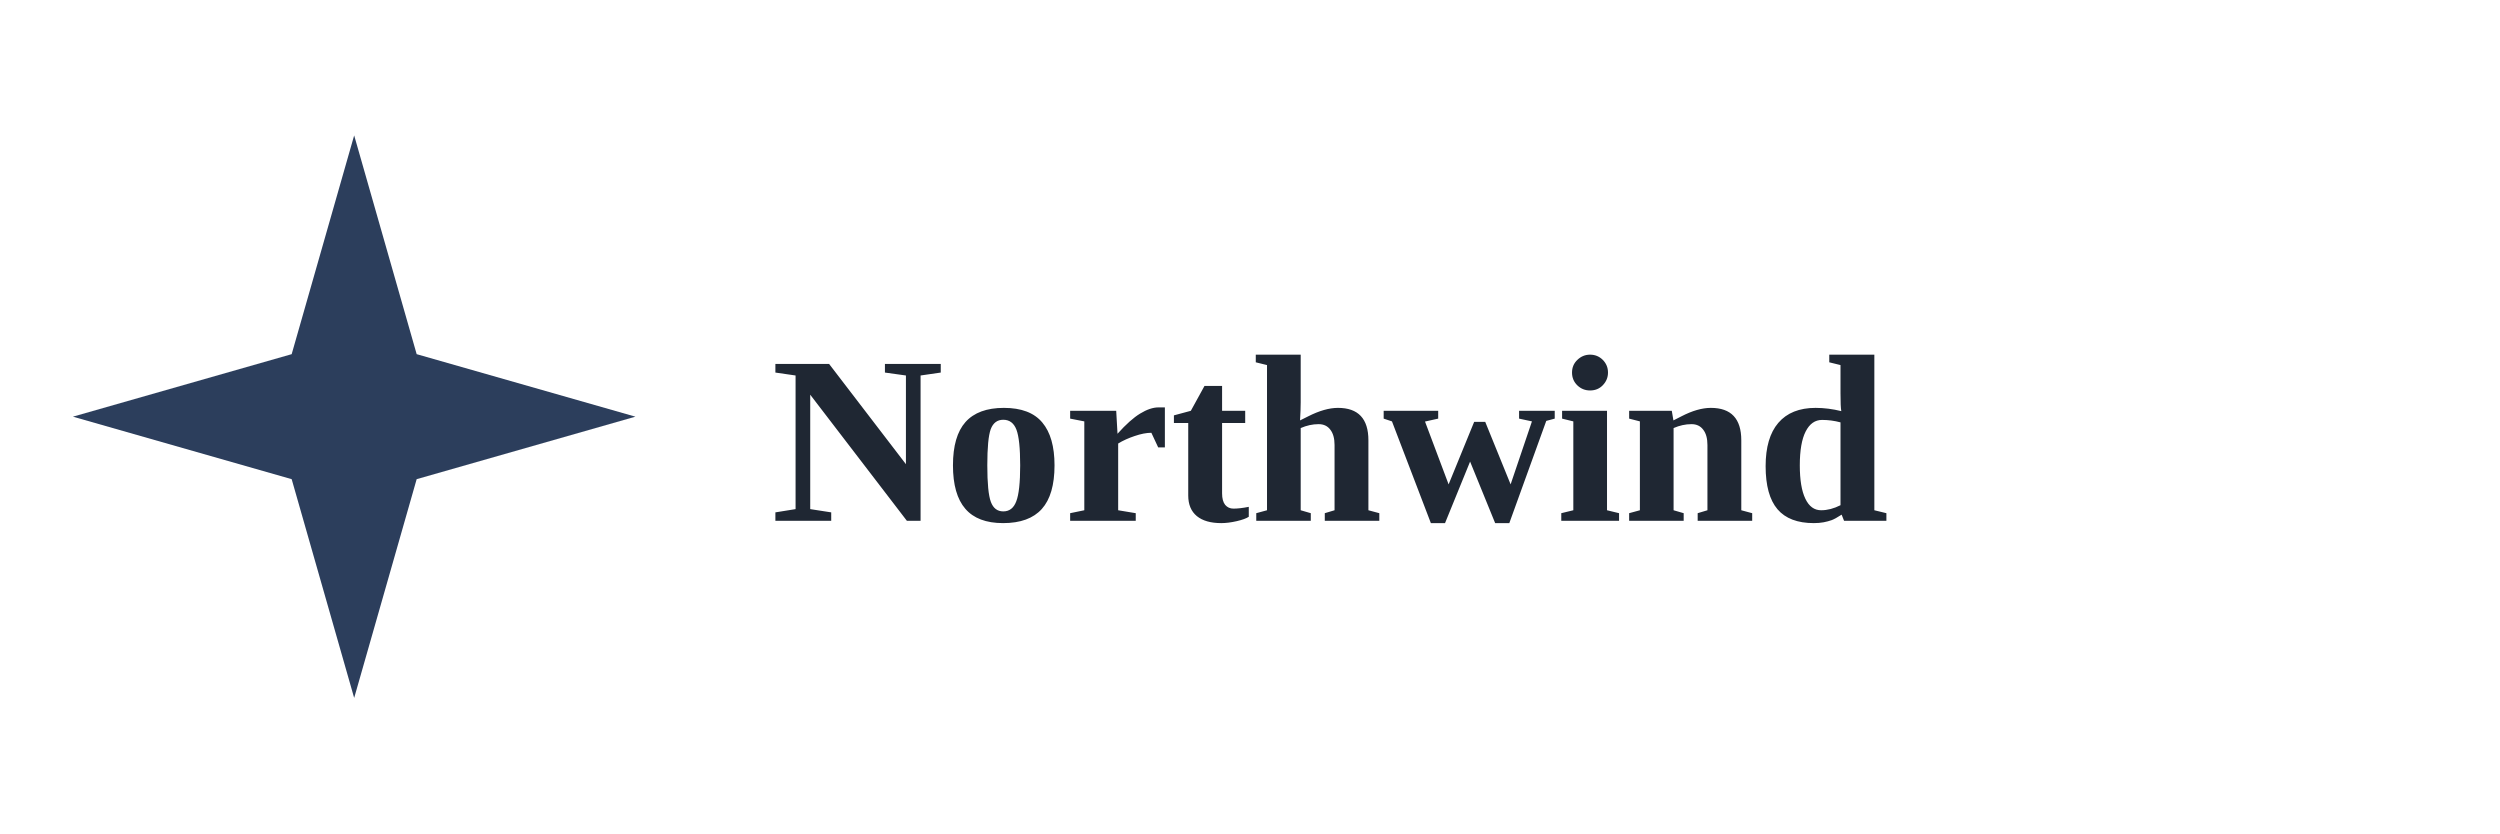
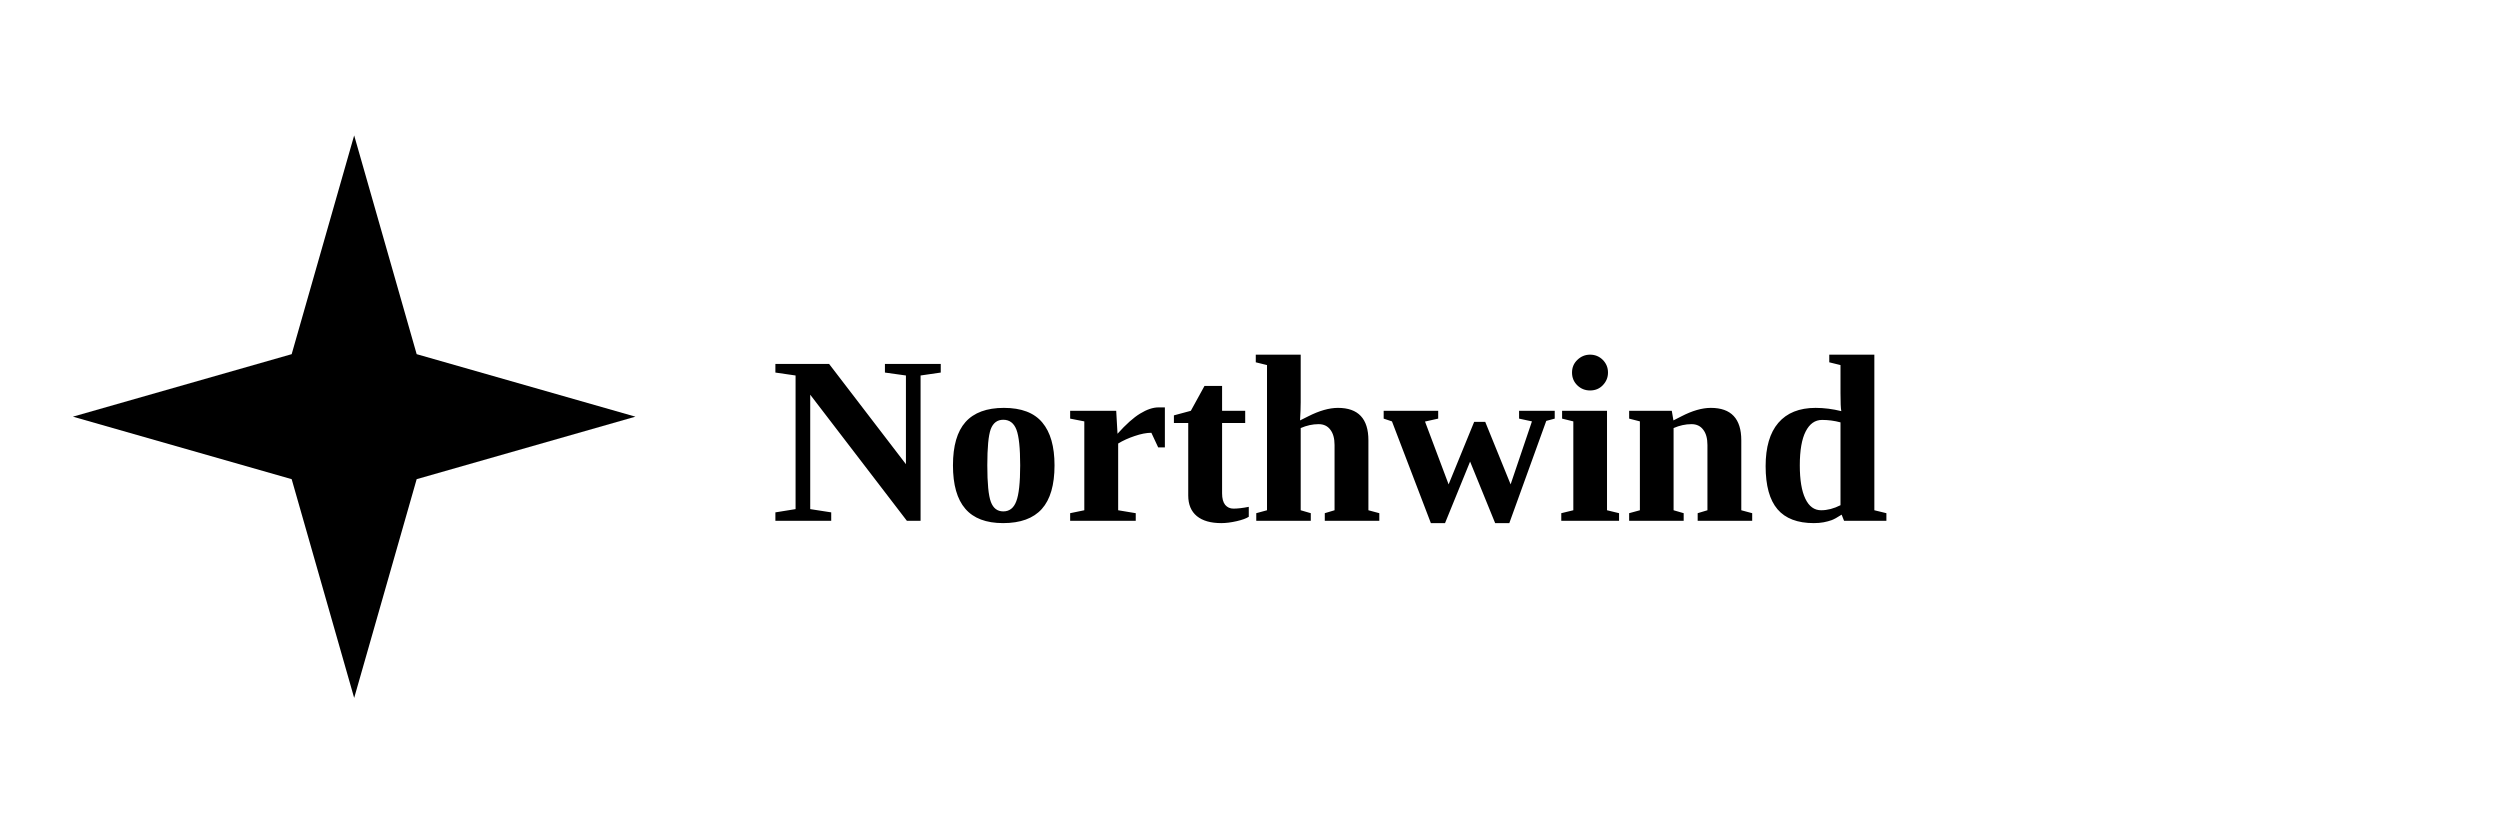
- <svg xmlns="http://www.w3.org/2000/svg" viewBox="0 0 240 80" role="img" aria-label="Northwind">
-   <path d="M34 13 L40 34 L61 40 L40 46 L34 67 L28 46 L7 40 L28 34 Z" fill="#2c3e5c" />
-   <text x="74" y="50" font-family="Georgia, 'Times New Roman', serif" font-size="23" font-weight="600" fill="#1f2733">Northwind</text>
+ <svg xmlns="http://www.w3.org/2000/svg" viewBox="0 0 240 80">
+   <path fill="currentColor" d="M34 13 L40 34 L61 40 L40 46 L34 67 L28 46 L7 40 L28 34 Z" />
+   <text x="74" y="50" font-family="Georgia, Times New Roman, serif" font-size="23" font-weight="600" fill="currentColor">Northwind</text>
</svg>
